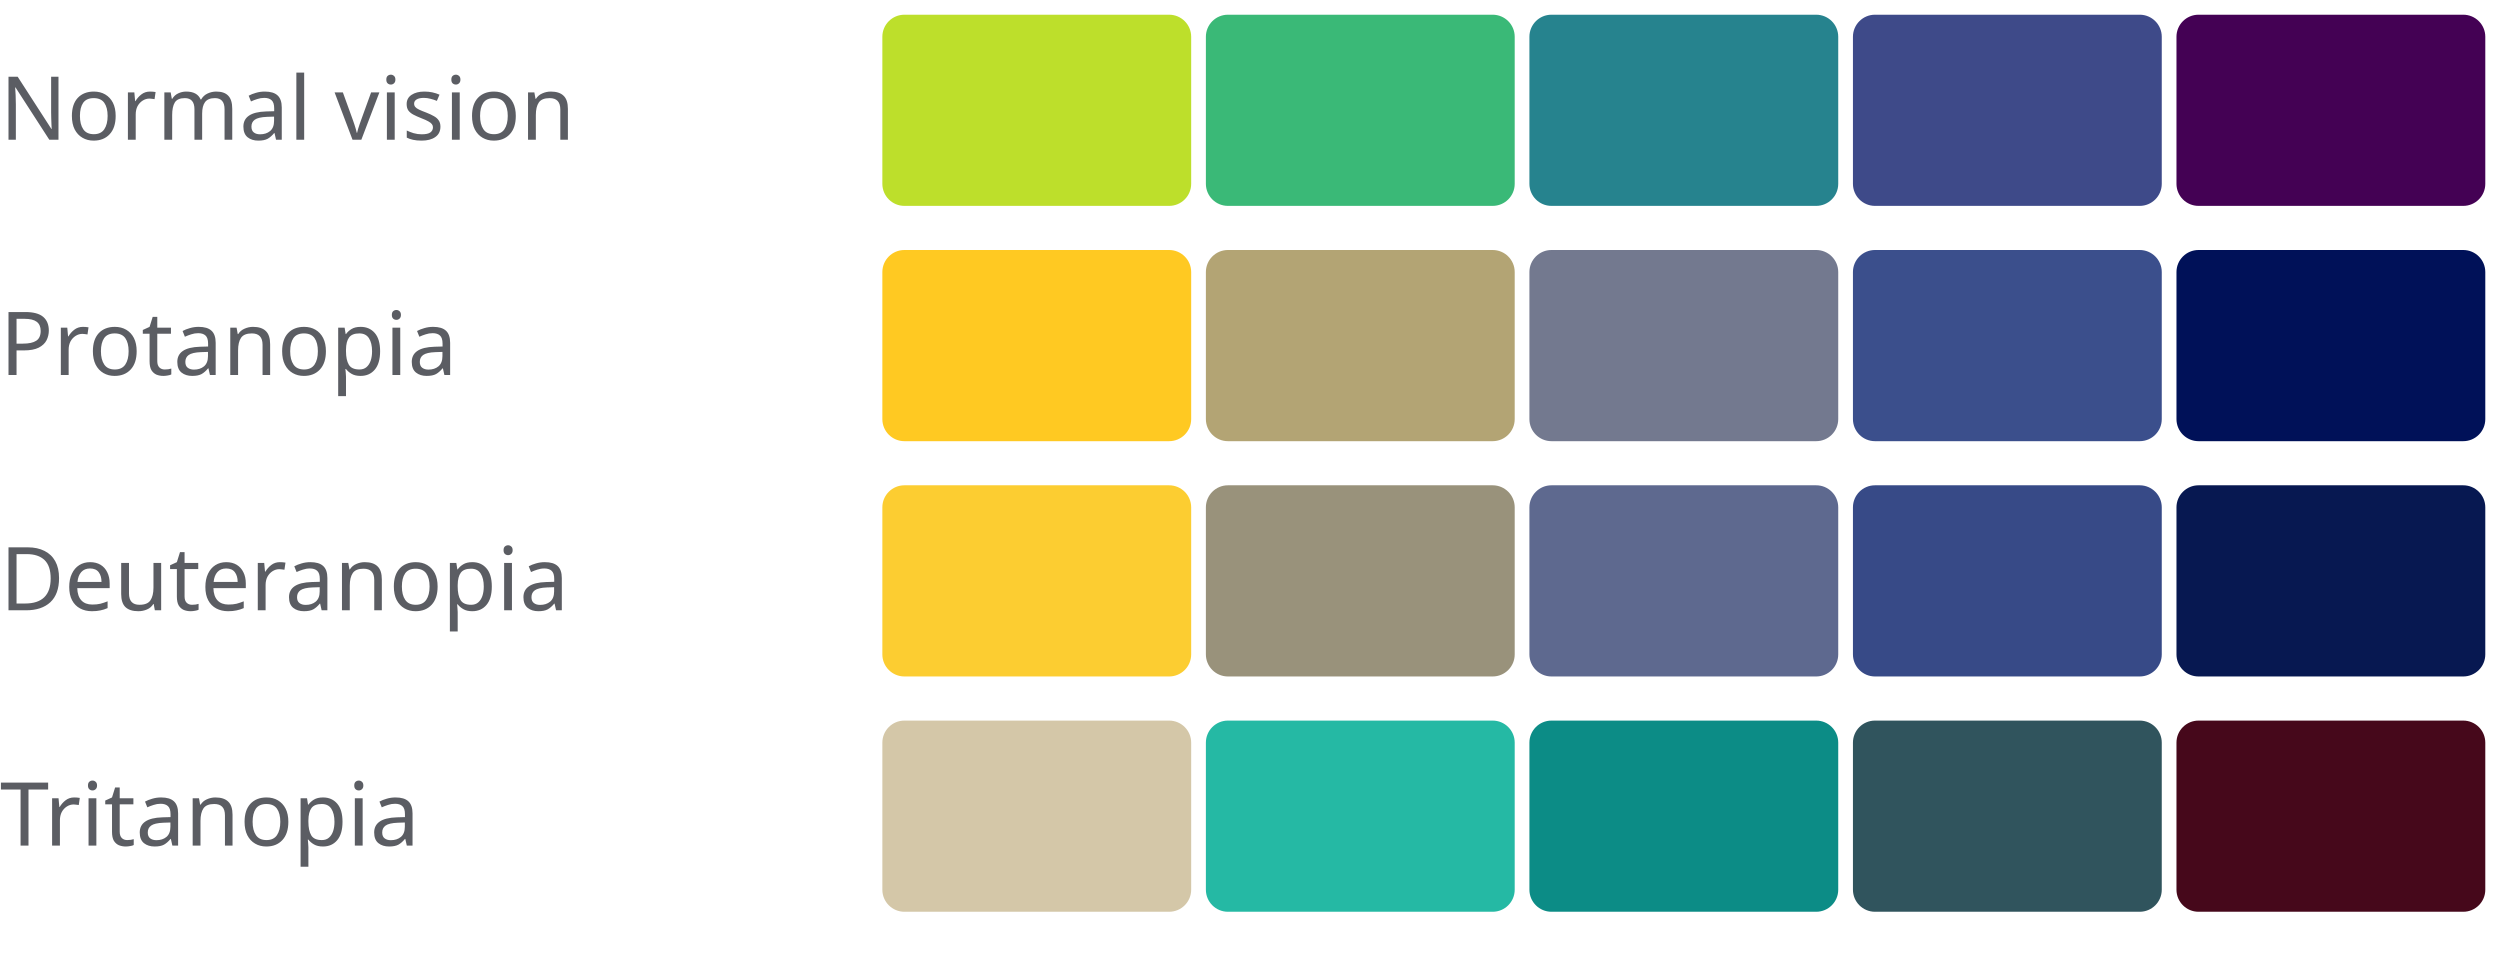
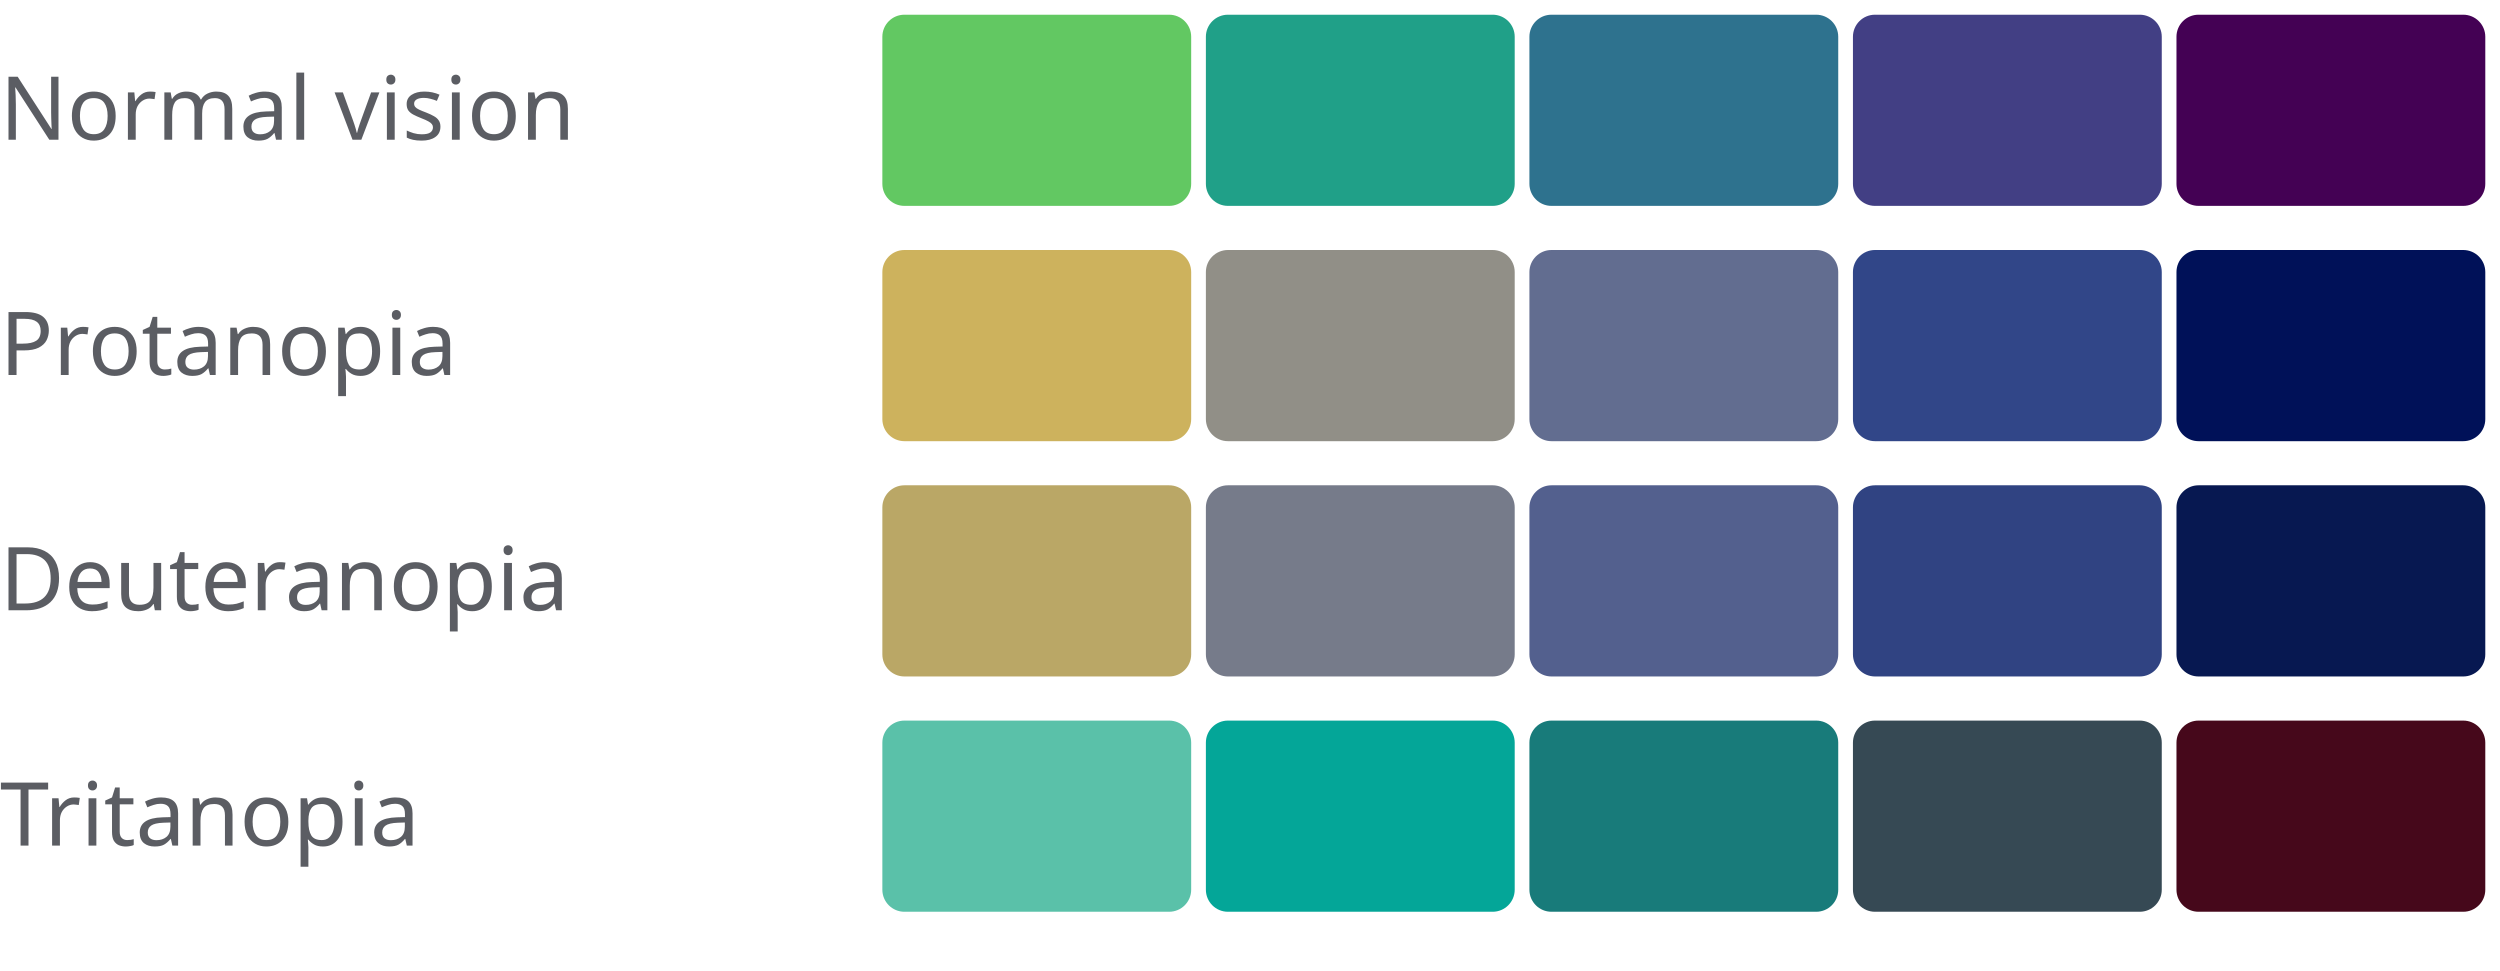
<svg xmlns="http://www.w3.org/2000/svg" width="340" height="132" viewBox="0 0 340 132">
  <text x="0" y="19" font-size="12" font-family="system-ui,sans-serif" fill="#5b5d63">Normal vision</text>
-   <rect x="120" y="2" width="42" height="26" rx="3" fill="#bddf2b" />
-   <rect x="164" y="2" width="42" height="26" rx="3" fill="#3ab977" />
-   <rect x="208" y="2" width="42" height="26" rx="3" fill="#26838e" />
-   <rect x="252" y="2" width="42" height="26" rx="3" fill="#3e4a89" />
+   <rect x="120" y="2" width="42" height="26" rx="3" fill="#62c862" />
+   <rect x="164" y="2" width="42" height="26" rx="3" fill="#20a088" />
+   <rect x="208" y="2" width="42" height="26" rx="3" fill="#2e728e" />
+   <rect x="252" y="2" width="42" height="26" rx="3" fill="#423f84" />
  <rect x="296" y="2" width="42" height="26" rx="3" fill="#440154" />
  <text x="0" y="51" font-size="12" font-family="system-ui,sans-serif" fill="#5b5d63">Protanopia</text>
-   <rect x="120" y="34" width="42" height="26" rx="3" fill="#ffc922" />
-   <rect x="164" y="34" width="42" height="26" rx="3" fill="#b3a474" />
-   <rect x="208" y="34" width="42" height="26" rx="3" fill="#73798f" />
-   <rect x="252" y="34" width="42" height="26" rx="3" fill="#3b4f8c" />
+   <rect x="120" y="34" width="42" height="26" rx="3" fill="#cdb25d" />
+   <rect x="164" y="34" width="42" height="26" rx="3" fill="#918f87" />
+   <rect x="208" y="34" width="42" height="26" rx="3" fill="#626d90" />
+   <rect x="252" y="34" width="42" height="26" rx="3" fill="#314688" />
  <rect x="296" y="34" width="42" height="26" rx="3" fill="#001158" />
  <text x="0" y="83" font-size="12" font-family="system-ui,sans-serif" fill="#5b5d63">Deuteranopia</text>
-   <rect x="120" y="66" width="42" height="26" rx="3" fill="#fccd31" />
-   <rect x="164" y="66" width="42" height="26" rx="3" fill="#99927b" />
-   <rect x="208" y="66" width="42" height="26" rx="3" fill="#5e698f" />
-   <rect x="252" y="66" width="42" height="26" rx="3" fill="#374a87" />
+   <rect x="120" y="66" width="42" height="26" rx="3" fill="#baa766" />
+   <rect x="164" y="66" width="42" height="26" rx="3" fill="#767b8a" />
+   <rect x="208" y="66" width="42" height="26" rx="3" fill="#53608e" />
+   <rect x="252" y="66" width="42" height="26" rx="3" fill="#304382" />
  <rect x="296" y="66" width="42" height="26" rx="3" fill="#071851" />
  <text x="0" y="115" font-size="12" font-family="system-ui,sans-serif" fill="#5b5d63">Tritanopia</text>
-   <rect x="120" y="98" width="42" height="26" rx="3" fill="#d4c7a8" />
-   <rect x="164" y="98" width="42" height="26" rx="3" fill="#25b9a4" />
-   <rect x="208" y="98" width="42" height="26" rx="3" fill="#0c8c86" />
-   <rect x="252" y="98" width="42" height="26" rx="3" fill="#30545d" />
+   <rect x="120" y="98" width="42" height="26" rx="3" fill="#5ac1a9" />
+   <rect x="164" y="98" width="42" height="26" rx="3" fill="#04a698" />
+   <rect x="208" y="98" width="42" height="26" rx="3" fill="#187b7a" />
+   <rect x="252" y="98" width="42" height="26" rx="3" fill="#364954" />
  <rect x="296" y="98" width="42" height="26" rx="3" fill="#46081b" />
</svg>
